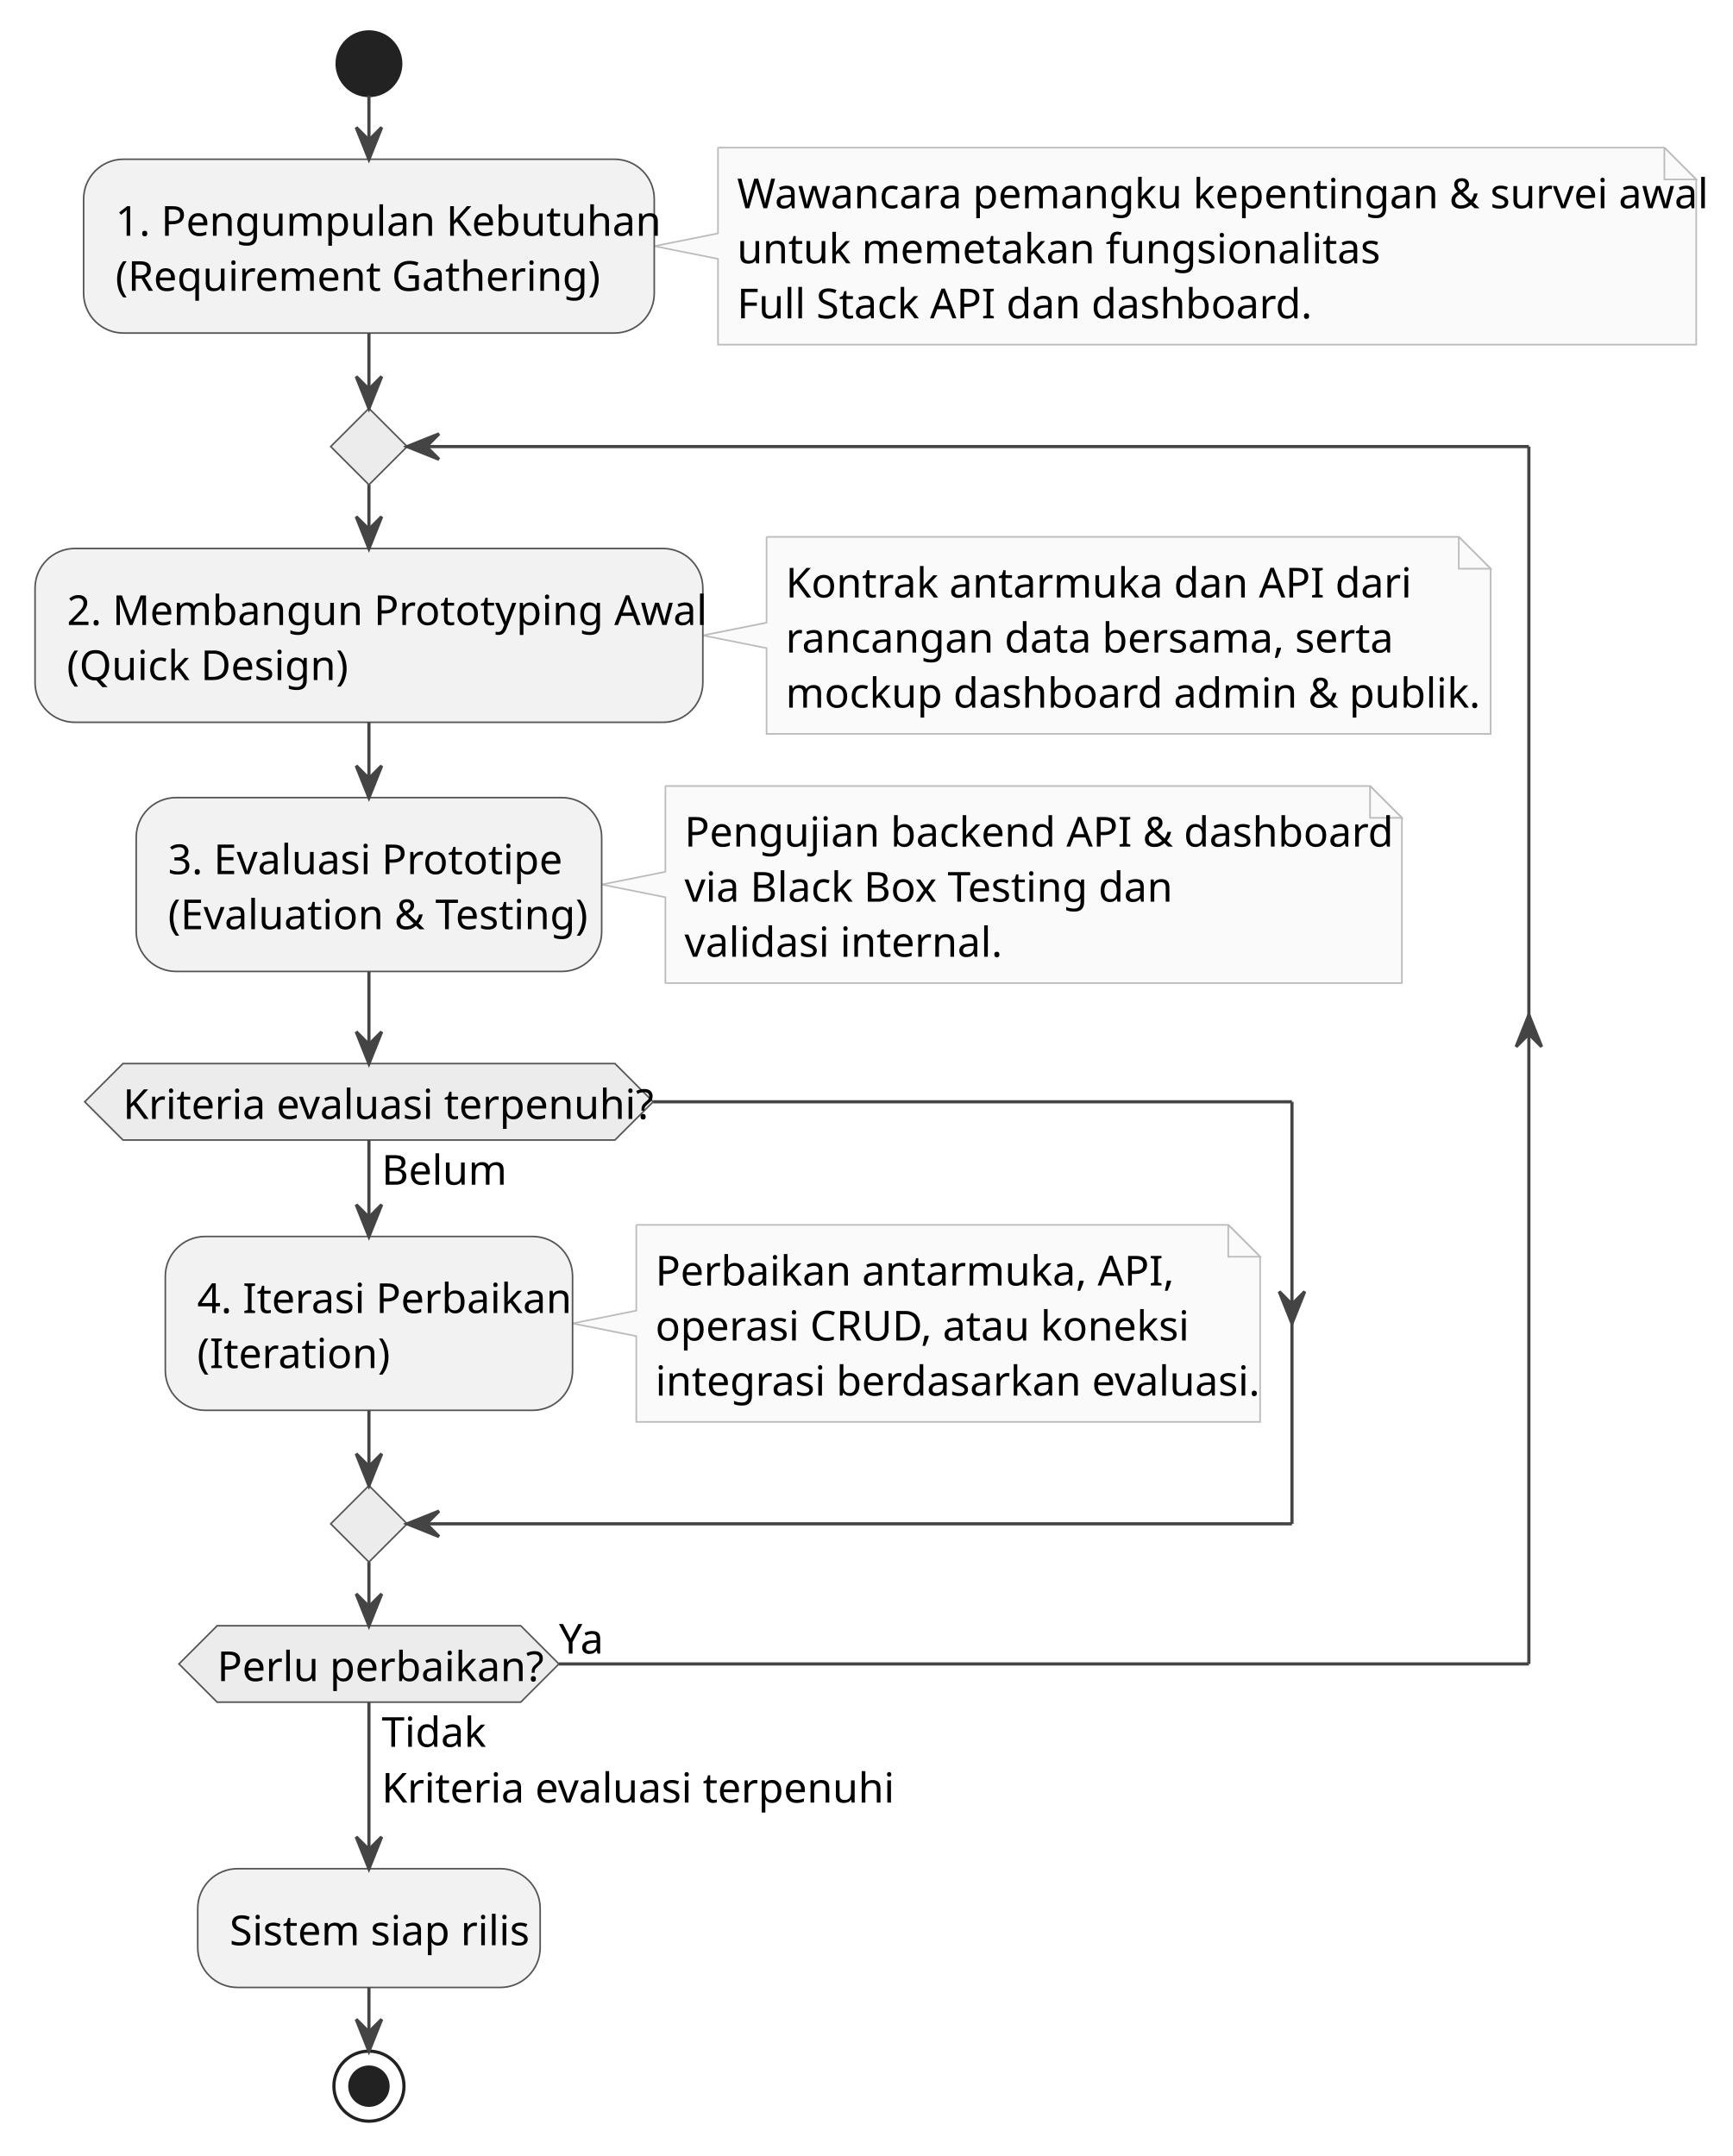
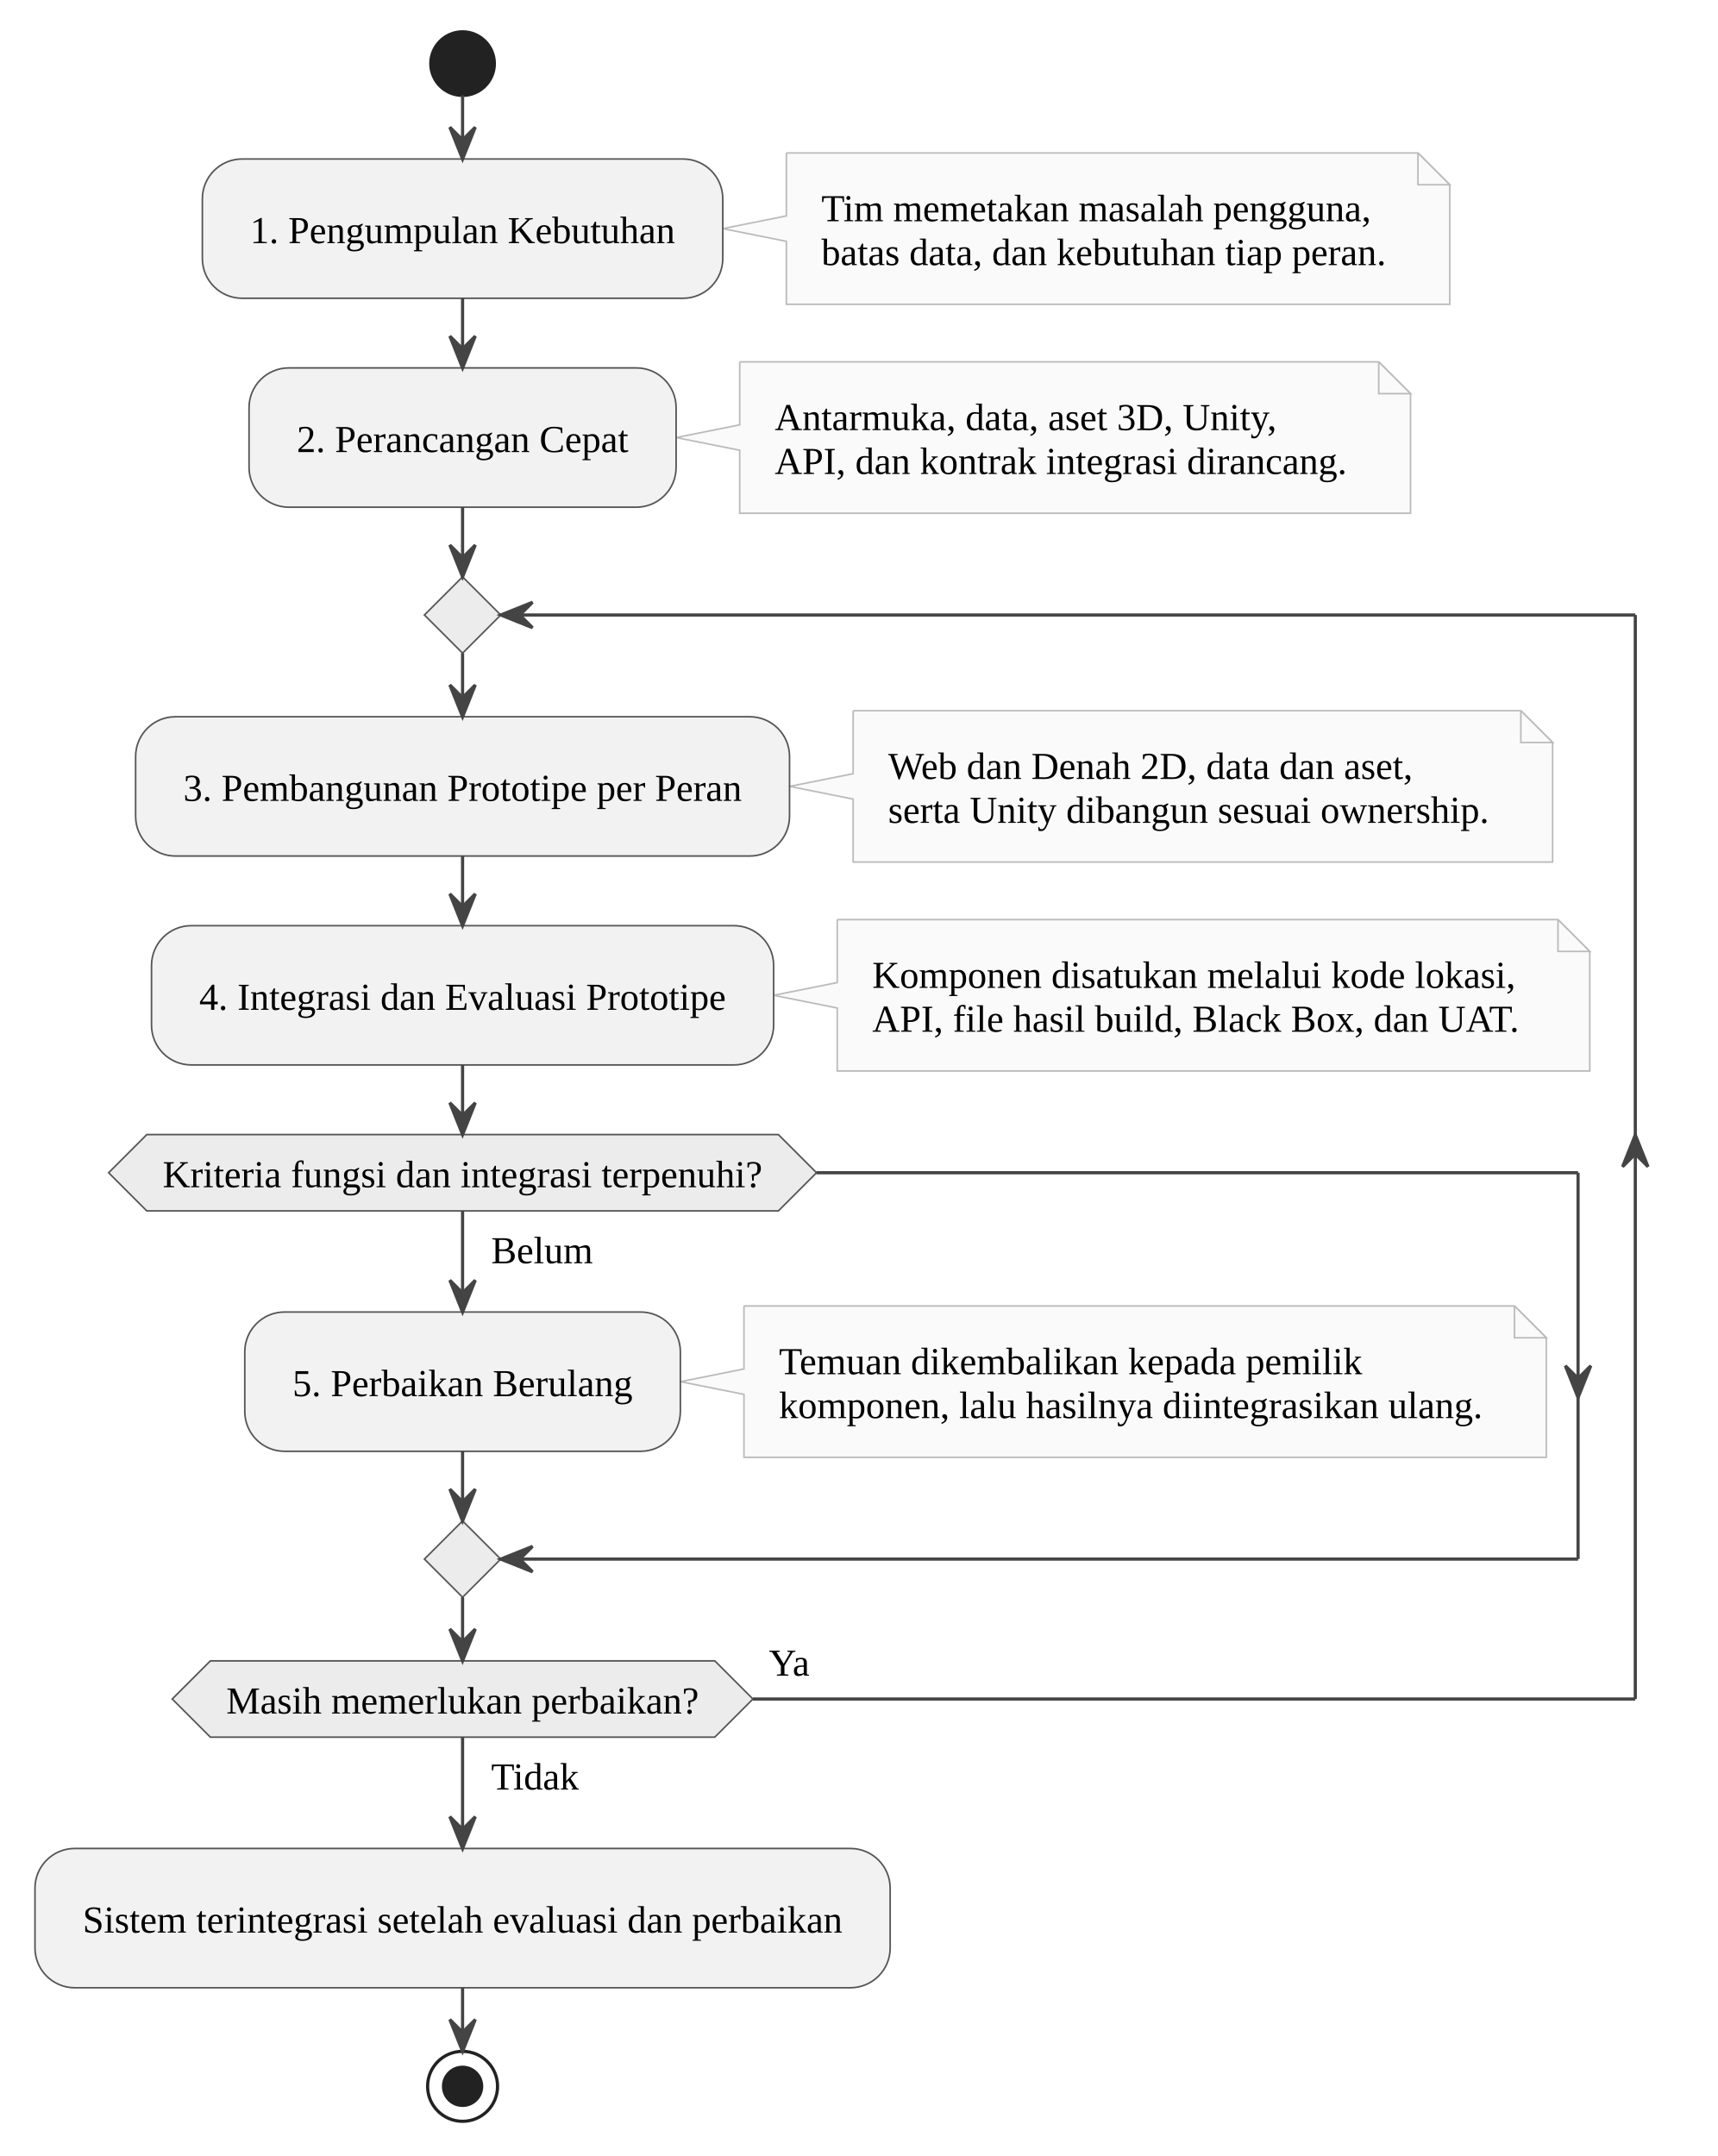
- <svg xmlns="http://www.w3.org/2000/svg" contentStyleType="text/css" height="677px" preserveAspectRatio="none" style="width:544px;height:677px;background:#FFFFFF;" version="1.1" viewBox="0 0 544 677" width="544px" zoomAndPan="magnify">
+ <svg xmlns="http://www.w3.org/2000/svg" contentStyleType="text/css" height="678px" preserveAspectRatio="none" style="width:540px;height:678px;background:#FFFFFF;" version="1.1" viewBox="0 0 540 678" width="540px" zoomAndPan="magnify">
  <defs />
  <g>
-     <ellipse cx="115.821" cy="20" fill="#222222" rx="10" ry="10" style="stroke:#222222;stroke-width:1.0;" />
-     <path d="M225.392,46.355 L225.392,73.291 L205.392,77.291 L225.392,81.291 L225.392,108.228 A0,0 0 0 0 225.392,108.228 L532.494,108.228 A0,0 0 0 0 532.494,108.228 L532.494,56.355 L522.494,46.355 L225.392,46.355 A0,0 0 0 0 225.392,46.355 " fill="#FAFAFA" style="stroke:#BBBBBB;stroke-width:0.5;" />
-     <path d="M522.494,46.355 L522.494,56.355 L532.494,56.355 L522.494,46.355 " fill="#FAFAFA" style="stroke:#BBBBBB;stroke-width:0.5;" />
-     <text fill="#000000" font-family="Segoe UI" font-size="13" lengthAdjust="spacing" textLength="286.102" x="231.392" y="65.383">Wawancara pemangku kepentingan &amp; survei awal</text>
-     <text fill="#000000" font-family="Segoe UI" font-size="13" lengthAdjust="spacing" textLength="187.027" x="231.392" y="82.674">untuk memetakan fungsionalitas</text>
-     <text fill="#000000" font-family="Segoe UI" font-size="13" lengthAdjust="spacing" textLength="169.4" x="231.392" y="99.965">Full Stack API dan dashboard.</text>
-     <rect fill="#F2F2F2" height="54.582" rx="12.5" ry="12.5" style="stroke:#555555;stroke-width:0.5;" width="179.142" x="26.25" y="50" />
-     <text fill="#000000" font-family="Segoe UI" font-size="13" lengthAdjust="spacing" textLength="159.142" x="36.25" y="74.028">1. Pengumpulan Kebutuhan</text>
-     <text fill="#000000" font-family="Segoe UI" font-size="13" lengthAdjust="spacing" textLength="141.991" x="36.25" y="91.319">(Requirement Gathering)</text>
-     <path d="M240.643,168.582 L240.643,195.519 L220.643,199.519 L240.643,203.519 L240.643,230.455 A0,0 0 0 0 240.643,230.455 L467.954,230.455 A0,0 0 0 0 467.954,230.455 L467.954,178.582 L457.954,168.582 L240.643,168.582 A0,0 0 0 0 240.643,168.582 " fill="#FAFAFA" style="stroke:#BBBBBB;stroke-width:0.5;" />
-     <path d="M457.954,168.582 L457.954,178.582 L467.954,178.582 L457.954,168.582 " fill="#FAFAFA" style="stroke:#BBBBBB;stroke-width:0.5;" />
-     <text fill="#000000" font-family="Segoe UI" font-size="13" lengthAdjust="spacing" textLength="182.59" x="246.643" y="187.61">Kontrak antarmuka dan API dari</text>
-     <text fill="#000000" font-family="Segoe UI" font-size="13" lengthAdjust="spacing" textLength="175.64" x="246.643" y="204.901">rancangan data bersama, serta</text>
-     <text fill="#000000" font-family="Segoe UI" font-size="13" lengthAdjust="spacing" textLength="206.311" x="246.643" y="222.192">mockup dashboard admin &amp; publik.</text>
-     <rect fill="#F2F2F2" height="54.582" rx="12.5" ry="12.5" style="stroke:#555555;stroke-width:0.5;" width="209.643" x="11" y="172.227" />
-     <text fill="#000000" font-family="Segoe UI" font-size="13" lengthAdjust="spacing" textLength="189.643" x="21" y="196.256">2. Membangun Prototyping Awal</text>
-     <text fill="#000000" font-family="Segoe UI" font-size="13" lengthAdjust="spacing" textLength="83.77" x="21" y="213.547">(Quick Design)</text>
-     <path d="M208.885,246.81 L208.885,273.746 L188.885,277.746 L208.885,281.746 L208.885,308.683 A0,0 0 0 0 208.885,308.683 L440.101,308.683 A0,0 0 0 0 440.101,308.683 L440.101,256.81 L430.101,246.81 L208.885,246.81 A0,0 0 0 0 208.885,246.81 " fill="#FAFAFA" style="stroke:#BBBBBB;stroke-width:0.5;" />
-     <path d="M430.101,246.81 L430.101,256.81 L440.101,256.81 L430.101,246.81 " fill="#FAFAFA" style="stroke:#BBBBBB;stroke-width:0.5;" />
-     <text fill="#000000" font-family="Segoe UI" font-size="13" lengthAdjust="spacing" textLength="210.215" x="214.885" y="265.838">Pengujian backend API &amp; dashboard</text>
-     <text fill="#000000" font-family="Segoe UI" font-size="13" lengthAdjust="spacing" textLength="144.269" x="214.885" y="283.129">via Black Box Testing dan</text>
-     <text fill="#000000" font-family="Segoe UI" font-size="13" lengthAdjust="spacing" textLength="91.8" x="214.885" y="300.42">validasi internal.</text>
-     <rect fill="#F2F2F2" height="54.582" rx="12.5" ry="12.5" style="stroke:#555555;stroke-width:0.5;" width="146.128" x="42.757" y="250.455" />
-     <text fill="#000000" font-family="Segoe UI" font-size="13" lengthAdjust="spacing" textLength="115.585" x="52.757" y="274.483">3. Evaluasi Prototipe</text>
-     <text fill="#000000" font-family="Segoe UI" font-size="13" lengthAdjust="spacing" textLength="126.128" x="52.757" y="291.774">(Evaluation &amp; Testing)</text>
-     <path d="M199.745,384.619 L199.745,411.556 L179.745,415.556 L199.745,419.556 L199.745,446.492 A0,0 0 0 0 199.745,446.492 L395.584,446.492 A0,0 0 0 0 395.584,446.492 L395.584,394.619 L385.584,384.619 L199.745,384.619 A0,0 0 0 0 199.745,384.619 " fill="#FAFAFA" style="stroke:#BBBBBB;stroke-width:0.5;" />
-     <path d="M385.584,384.619 L385.584,394.619 L395.584,394.619 L385.584,384.619 " fill="#FAFAFA" style="stroke:#BBBBBB;stroke-width:0.5;" />
-     <text fill="#000000" font-family="Segoe UI" font-size="13" lengthAdjust="spacing" textLength="149.462" x="205.745" y="403.647">Perbaikan antarmuka, API,</text>
-     <text fill="#000000" font-family="Segoe UI" font-size="13" lengthAdjust="spacing" textLength="157.581" x="205.745" y="420.938">operasi CRUD, atau koneksi</text>
-     <text fill="#000000" font-family="Segoe UI" font-size="13" lengthAdjust="spacing" textLength="174.84" x="205.745" y="438.229">integrasi berdasarkan evaluasi.</text>
-     <rect fill="#F2F2F2" height="54.582" rx="12.5" ry="12.5" style="stroke:#555555;stroke-width:0.5;" width="127.847" x="51.898" y="388.265" />
-     <text fill="#000000" font-family="Segoe UI" font-size="13" lengthAdjust="spacing" textLength="107.847" x="61.898" y="412.293">4. Iterasi Perbaikan</text>
-     <text fill="#000000" font-family="Segoe UI" font-size="13" lengthAdjust="spacing" textLength="56.17" x="61.898" y="429.584">(Iteration)</text>
-     <polygon fill="#ECECEC" points="38.596,333.974,193.047,333.974,205.047,345.974,193.047,357.974,38.596,357.974,26.596,345.974,38.596,333.974" style="stroke:#555555;stroke-width:0.5;" />
-     <text fill="#000000" font-family="Segoe UI" font-size="13" lengthAdjust="spacing" textLength="35.953" x="119.821" y="372.002">Belum</text>
-     <text fill="#000000" font-family="Segoe UI" font-size="13" lengthAdjust="spacing" textLength="154.451" x="38.596" y="351.356">Kriteria evaluasi terpenuhi?</text>
-     <polygon fill="#ECECEC" points="115.821,466.492,127.821,478.492,115.821,490.492,103.821,478.492,115.821,466.492" style="stroke:#555555;stroke-width:0.5;" />
-     <polygon fill="#ECECEC" points="115.821,128.227,127.821,140.227,115.821,152.227,103.821,140.227,115.821,128.227" style="stroke:#555555;stroke-width:0.5;" />
-     <polygon fill="#ECECEC" points="68.176,510.492,163.467,510.492,175.467,522.492,163.467,534.492,68.176,534.492,56.176,522.492,68.176,510.492" style="stroke:#555555;stroke-width:0.5;" />
-     <text fill="#000000" font-family="Segoe UI" font-size="13" lengthAdjust="spacing" textLength="30.691" x="119.821" y="548.52">Tidak</text>
-     <text fill="#000000" font-family="Segoe UI" font-size="13" lengthAdjust="spacing" textLength="95.291" x="68.176" y="527.875">Perlu perbaikan?</text>
-     <text fill="#000000" font-family="Segoe UI" font-size="13" lengthAdjust="spacing" textLength="13.8" x="175.467" y="519.23">Ya</text>
-     <rect fill="#F2F2F2" height="37.291" rx="12.5" ry="12.5" style="stroke:#555555;stroke-width:0.5;" width="107.496" x="62.073" y="586.783" />
-     <text fill="#000000" font-family="Segoe UI" font-size="13" lengthAdjust="spacing" textLength="87.496" x="72.073" y="610.812">Sistem siap rilis</text>
-     <ellipse cx="115.821" cy="655.074" fill="none" rx="11" ry="11" style="stroke:#222222;stroke-width:1.0;" />
-     <ellipse cx="115.821" cy="655.074" fill="#222222" rx="6" ry="6" style="stroke:#222222;stroke-width:1.0;" />
-     <line style="stroke:#444444;stroke-width:1.0;" x1="115.821" x2="115.821" y1="30" y2="50" />
-     <polygon fill="#444444" points="111.821,40,115.821,50,119.821,40,115.821,44" style="stroke:#444444;stroke-width:1.0;" />
-     <line style="stroke:#444444;stroke-width:1.0;" x1="115.821" x2="115.821" y1="226.81" y2="250.455" />
-     <polygon fill="#444444" points="111.821,240.455,115.821,250.455,119.821,240.455,115.821,244.455" style="stroke:#444444;stroke-width:1.0;" />
-     <line style="stroke:#444444;stroke-width:1.0;" x1="115.821" x2="115.821" y1="357.974" y2="388.265" />
-     <polygon fill="#444444" points="111.821,378.265,115.821,388.265,119.821,378.265,115.821,382.265" style="stroke:#444444;stroke-width:1.0;" />
-     <line style="stroke:#444444;stroke-width:1.0;" x1="205.047" x2="405.584" y1="345.974" y2="345.974" />
-     <polygon fill="#444444" points="401.584,405.556,405.584,415.556,409.584,405.556,405.584,409.556" style="stroke:#444444;stroke-width:1.0;" />
-     <line style="stroke:#444444;stroke-width:1.0;" x1="405.584" x2="405.584" y1="345.974" y2="478.492" />
-     <line style="stroke:#444444;stroke-width:1.0;" x1="405.584" x2="127.821" y1="478.492" y2="478.492" />
-     <polygon fill="#444444" points="137.821,474.492,127.821,478.492,137.821,482.492,133.821,478.492" style="stroke:#444444;stroke-width:1.0;" />
-     <line style="stroke:#444444;stroke-width:1.0;" x1="115.821" x2="115.821" y1="442.847" y2="466.492" />
-     <polygon fill="#444444" points="111.821,456.492,115.821,466.492,119.821,456.492,115.821,460.492" style="stroke:#444444;stroke-width:1.0;" />
-     <line style="stroke:#444444;stroke-width:1.0;" x1="115.821" x2="115.821" y1="305.037" y2="333.974" />
-     <polygon fill="#444444" points="111.821,323.974,115.821,333.974,119.821,323.974,115.821,327.974" style="stroke:#444444;stroke-width:1.0;" />
-     <line style="stroke:#444444;stroke-width:1.0;" x1="115.821" x2="115.821" y1="152.227" y2="172.227" />
-     <polygon fill="#444444" points="111.821,162.227,115.821,172.227,119.821,162.227,115.821,166.227" style="stroke:#444444;stroke-width:1.0;" />
-     <line style="stroke:#444444;stroke-width:1.0;" x1="175.467" x2="479.954" y1="522.492" y2="522.492" />
-     <polygon fill="#444444" points="475.954,328.683,479.954,318.683,483.954,328.683,479.954,324.683" style="stroke:#444444;stroke-width:1.0;" />
-     <line style="stroke:#444444;stroke-width:1.0;" x1="479.954" x2="479.954" y1="140.227" y2="522.492" />
-     <line style="stroke:#444444;stroke-width:1.0;" x1="479.954" x2="127.821" y1="140.227" y2="140.227" />
-     <polygon fill="#444444" points="137.821,136.227,127.821,140.227,137.821,144.227,133.821,140.227" style="stroke:#444444;stroke-width:1.0;" />
-     <line style="stroke:#444444;stroke-width:1.0;" x1="115.821" x2="115.821" y1="490.492" y2="510.492" />
-     <polygon fill="#444444" points="111.821,500.492,115.821,510.492,119.821,500.492,115.821,504.492" style="stroke:#444444;stroke-width:1.0;" />
-     <line style="stroke:#444444;stroke-width:1.0;" x1="115.821" x2="115.821" y1="104.582" y2="128.227" />
-     <polygon fill="#444444" points="111.821,118.228,115.821,128.227,119.821,118.228,115.821,122.228" style="stroke:#444444;stroke-width:1.0;" />
-     <line style="stroke:#444444;stroke-width:1.0;" x1="115.821" x2="115.821" y1="534.492" y2="586.783" />
-     <polygon fill="#444444" points="111.821,576.783,115.821,586.783,119.821,576.783,115.821,580.783" style="stroke:#444444;stroke-width:1.0;" />
-     <text fill="#000000" font-family="Segoe UI" font-size="13" lengthAdjust="spacing" textLength="148.624" x="119.821" y="566.02">Kriteria evaluasi terpenuhi</text>
-     <line style="stroke:#444444;stroke-width:1.0;" x1="115.821" x2="115.821" y1="624.074" y2="644.074" />
-     <polygon fill="#444444" points="111.821,634.074,115.821,644.074,119.821,634.074,115.821,638.074" style="stroke:#444444;stroke-width:1.0;" />
+     <ellipse cx="145.458" cy="20" fill="#222222" rx="10" ry="10" style="stroke:#222222;stroke-width:1.0;" />
+     <path d="M247.281,48.101 L247.281,67.899 L227.281,71.899 L247.281,75.899 L247.281,95.698 A0,0 0 0 0 247.281,95.698 L455.879,95.698 A0,0 0 0 0 455.879,95.698 L455.879,58.101 L445.879,48.101 L247.281,48.101 A0,0 0 0 0 247.281,48.101 " fill="#FAFAFA" style="stroke:#BBBBBB;stroke-width:0.5;" />
+     <path d="M445.879,48.101 L445.879,58.101 L455.879,58.101 L445.879,48.101 " fill="#FAFAFA" style="stroke:#BBBBBB;stroke-width:0.5;" />
+     <text fill="#000000" font-family="Times New Roman" font-size="12" lengthAdjust="spacing" textLength="173.273" x="258.281" y="69.559">Tim memetakan masalah pengguna,</text>
+     <text fill="#000000" font-family="Times New Roman" font-size="12" lengthAdjust="spacing" textLength="177.598" x="258.281" y="83.357">batas data, dan kebutuhan tiap peran.</text>
+     <rect fill="#F2F2F2" height="43.799" rx="12.5" ry="12.5" style="stroke:#555555;stroke-width:0.5;" width="163.647" x="63.635" y="50" />
+     <text fill="#000000" font-family="Times New Roman" font-size="12" lengthAdjust="spacing" textLength="133.647" x="78.635" y="76.458">1. Pengumpulan Kebutuhan</text>
+     <path d="M232.603,113.799 L232.603,133.598 L212.603,137.598 L232.603,141.598 L232.603,161.397 A0,0 0 0 0 232.603,161.397 L443.551,161.397 A0,0 0 0 0 443.551,161.397 L443.551,123.799 L433.551,113.799 L232.603,113.799 A0,0 0 0 0 232.603,113.799 " fill="#FAFAFA" style="stroke:#BBBBBB;stroke-width:0.5;" />
+     <path d="M433.551,113.799 L433.551,123.799 L443.551,123.799 L433.551,113.799 " fill="#FAFAFA" style="stroke:#BBBBBB;stroke-width:0.5;" />
+     <text fill="#000000" font-family="Times New Roman" font-size="12" lengthAdjust="spacing" textLength="158.625" x="243.603" y="135.257">Antarmuka, data, aset 3D, Unity,</text>
+     <text fill="#000000" font-family="Times New Roman" font-size="12" lengthAdjust="spacing" textLength="179.947" x="243.603" y="149.056">API, dan kontrak integrasi dirancang.</text>
+     <rect fill="#F2F2F2" height="43.799" rx="12.5" ry="12.5" style="stroke:#555555;stroke-width:0.5;" width="134.291" x="78.312" y="115.698" />
+     <text fill="#000000" font-family="Times New Roman" font-size="12" lengthAdjust="spacing" textLength="104.291" x="93.312" y="142.156">2. Perancangan Cepat</text>
+     <path d="M268.272,223.497 L268.272,243.296 L248.273,247.296 L268.272,251.296 L268.272,271.095 A0,0 0 0 0 268.272,271.095 L488.237,271.095 A0,0 0 0 0 488.237,271.095 L488.237,233.497 L478.237,223.497 L268.272,223.497 A0,0 0 0 0 268.272,223.497 " fill="#FAFAFA" style="stroke:#BBBBBB;stroke-width:0.5;" />
+     <path d="M478.237,223.497 L478.237,233.497 L488.237,233.497 L478.237,223.497 " fill="#FAFAFA" style="stroke:#BBBBBB;stroke-width:0.5;" />
+     <text fill="#000000" font-family="Times New Roman" font-size="12" lengthAdjust="spacing" textLength="165.932" x="279.272" y="244.955">Web dan Denah 2D, data dan aset,</text>
+     <text fill="#000000" font-family="Times New Roman" font-size="12" lengthAdjust="spacing" textLength="188.965" x="279.272" y="258.754">serta Unity dibangun sesuai ownership.</text>
+     <rect fill="#F2F2F2" height="43.799" rx="12.5" ry="12.5" style="stroke:#555555;stroke-width:0.5;" width="205.629" x="42.644" y="225.397" />
+     <text fill="#000000" font-family="Times New Roman" font-size="12" lengthAdjust="spacing" textLength="175.629" x="57.644" y="251.855">3. Pembangunan Prototipe per Peran</text>
+     <path d="M263.272,289.195 L263.272,308.994 L243.272,312.994 L263.272,316.994 L263.272,336.793 A0,0 0 0 0 263.272,336.793 L499.912,336.793 A0,0 0 0 0 499.912,336.793 L499.912,299.195 L489.912,289.195 L263.272,289.195 A0,0 0 0 0 263.272,289.195 " fill="#FAFAFA" style="stroke:#BBBBBB;stroke-width:0.5;" />
+     <path d="M489.912,289.195 L489.912,299.195 L499.912,299.195 L489.912,289.195 " fill="#FAFAFA" style="stroke:#BBBBBB;stroke-width:0.5;" />
+     <text fill="#000000" font-family="Times New Roman" font-size="12" lengthAdjust="spacing" textLength="202.295" x="274.272" y="310.653">Komponen disatukan melalui kode lokasi,</text>
+     <text fill="#000000" font-family="Times New Roman" font-size="12" lengthAdjust="spacing" textLength="205.641" x="274.272" y="324.452">API, file hasil build, Black Box, dan UAT.</text>
+     <rect fill="#F2F2F2" height="43.799" rx="12.5" ry="12.5" style="stroke:#555555;stroke-width:0.5;" width="195.627" x="47.645" y="291.095" />
+     <text fill="#000000" font-family="Times New Roman" font-size="12" lengthAdjust="spacing" textLength="165.627" x="62.645" y="317.553">4. Integrasi dan Evaluasi Prototipe</text>
+     <path d="M233.942,410.692 L233.942,430.491 L213.942,434.491 L233.942,438.491 L233.942,458.29 A0,0 0 0 0 233.942,458.29 L486.228,458.29 A0,0 0 0 0 486.228,458.29 L486.228,420.692 L476.228,410.692 L233.942,410.692 A0,0 0 0 0 233.942,410.692 " fill="#FAFAFA" style="stroke:#BBBBBB;stroke-width:0.5;" />
+     <path d="M476.228,410.692 L476.228,420.692 L486.228,420.692 L476.228,410.692 " fill="#FAFAFA" style="stroke:#BBBBBB;stroke-width:0.5;" />
+     <text fill="#000000" font-family="Times New Roman" font-size="12" lengthAdjust="spacing" textLength="184.272" x="244.942" y="432.15">Temuan dikembalikan kepada pemilik</text>
+     <text fill="#000000" font-family="Times New Roman" font-size="12" lengthAdjust="spacing" textLength="221.285" x="244.942" y="445.949">komponen, lalu hasilnya diintegrasikan ulang.</text>
+     <rect fill="#F2F2F2" height="43.799" rx="12.5" ry="12.5" style="stroke:#555555;stroke-width:0.5;" width="136.969" x="76.974" y="412.592" />
+     <text fill="#000000" font-family="Times New Roman" font-size="12" lengthAdjust="spacing" textLength="106.969" x="91.974" y="439.05">5. Perbaikan Berulang</text>
+     <polygon fill="#ECECEC" points="46.157,356.793,244.759,356.793,256.759,368.793,244.759,380.793,46.157,380.793,34.157,368.793,46.157,356.793" style="stroke:#555555;stroke-width:0.5;" />
+     <text fill="#000000" font-family="Times New Roman" font-size="12" lengthAdjust="spacing" textLength="31.998" x="154.458" y="397.251">Belum</text>
+     <text fill="#000000" font-family="Times New Roman" font-size="12" lengthAdjust="spacing" textLength="188.602" x="51.157" y="373.352">Kriteria fungsi dan integrasi terpenuhi?</text>
+     <polygon fill="#ECECEC" points="145.458,478.29,157.458,490.29,145.458,502.29,133.458,490.29,145.458,478.29" style="stroke:#555555;stroke-width:0.5;" />
+     <polygon fill="#ECECEC" points="145.458,181.397,157.458,193.397,145.458,205.397,133.458,193.397,145.458,181.397" style="stroke:#555555;stroke-width:0.5;" />
+     <polygon fill="#ECECEC" points="66.152,522.29,224.764,522.29,236.764,534.29,224.764,546.29,66.152,546.29,54.152,534.29,66.152,522.29" style="stroke:#555555;stroke-width:0.5;" />
+     <text fill="#000000" font-family="Times New Roman" font-size="12" lengthAdjust="spacing" textLength="27.99" x="154.458" y="562.748">Tidak</text>
+     <text fill="#000000" font-family="Times New Roman" font-size="12" lengthAdjust="spacing" textLength="148.611" x="71.152" y="538.849">Masih memerlukan perbaikan?</text>
+     <text fill="#000000" font-family="Times New Roman" font-size="12" lengthAdjust="spacing" textLength="13.992" x="241.764" y="526.949">Ya</text>
+     <rect fill="#F2F2F2" height="43.799" rx="12.5" ry="12.5" style="stroke:#555555;stroke-width:0.5;" width="268.916" x="11" y="581.29" />
+     <text fill="#000000" font-family="Times New Roman" font-size="12" lengthAdjust="spacing" textLength="238.916" x="26" y="607.748">Sistem terintegrasi setelah evaluasi dan perbaikan</text>
+     <ellipse cx="145.458" cy="656.089" fill="none" rx="11" ry="11" style="stroke:#222222;stroke-width:1.0;" />
+     <ellipse cx="145.458" cy="656.089" fill="#222222" rx="6" ry="6" style="stroke:#222222;stroke-width:1.0;" />
+     <line style="stroke:#444444;stroke-width:1.0;" x1="145.458" x2="145.458" y1="30" y2="50" />
+     <polygon fill="#444444" points="141.458,40,145.458,50,149.458,40,145.458,44" style="stroke:#444444;stroke-width:1.0;" />
+     <line style="stroke:#444444;stroke-width:1.0;" x1="145.458" x2="145.458" y1="93.799" y2="115.698" />
+     <polygon fill="#444444" points="141.458,105.698,145.458,115.698,149.458,105.698,145.458,109.698" style="stroke:#444444;stroke-width:1.0;" />
+     <line style="stroke:#444444;stroke-width:1.0;" x1="145.458" x2="145.458" y1="269.195" y2="291.095" />
+     <polygon fill="#444444" points="141.458,281.095,145.458,291.095,149.458,281.095,145.458,285.095" style="stroke:#444444;stroke-width:1.0;" />
+     <line style="stroke:#444444;stroke-width:1.0;" x1="145.458" x2="145.458" y1="380.793" y2="412.592" />
+     <polygon fill="#444444" points="141.458,402.592,145.458,412.592,149.458,402.592,145.458,406.592" style="stroke:#444444;stroke-width:1.0;" />
+     <line style="stroke:#444444;stroke-width:1.0;" x1="256.759" x2="496.228" y1="368.793" y2="368.793" />
+     <polygon fill="#444444" points="492.228,429.491,496.228,439.491,500.228,429.491,496.228,433.491" style="stroke:#444444;stroke-width:1.0;" />
+     <line style="stroke:#444444;stroke-width:1.0;" x1="496.228" x2="496.228" y1="368.793" y2="490.29" />
+     <line style="stroke:#444444;stroke-width:1.0;" x1="496.228" x2="157.458" y1="490.29" y2="490.29" />
+     <polygon fill="#444444" points="167.458,486.29,157.458,490.29,167.458,494.29,163.458,490.29" style="stroke:#444444;stroke-width:1.0;" />
+     <line style="stroke:#444444;stroke-width:1.0;" x1="145.458" x2="145.458" y1="456.391" y2="478.29" />
+     <polygon fill="#444444" points="141.458,468.29,145.458,478.29,149.458,468.29,145.458,472.29" style="stroke:#444444;stroke-width:1.0;" />
+     <line style="stroke:#444444;stroke-width:1.0;" x1="145.458" x2="145.458" y1="334.894" y2="356.793" />
+     <polygon fill="#444444" points="141.458,346.793,145.458,356.793,149.458,346.793,145.458,350.793" style="stroke:#444444;stroke-width:1.0;" />
+     <line style="stroke:#444444;stroke-width:1.0;" x1="145.458" x2="145.458" y1="205.397" y2="225.397" />
+     <polygon fill="#444444" points="141.458,215.397,145.458,225.397,149.458,215.397,145.458,219.397" style="stroke:#444444;stroke-width:1.0;" />
+     <line style="stroke:#444444;stroke-width:1.0;" x1="236.764" x2="514.227" y1="534.29" y2="534.29" />
+     <polygon fill="#444444" points="510.228,366.894,514.227,356.894,518.227,366.894,514.227,362.894" style="stroke:#444444;stroke-width:1.0;" />
+     <line style="stroke:#444444;stroke-width:1.0;" x1="514.227" x2="514.227" y1="193.397" y2="534.29" />
+     <line style="stroke:#444444;stroke-width:1.0;" x1="514.227" x2="157.458" y1="193.397" y2="193.397" />
+     <polygon fill="#444444" points="167.458,189.397,157.458,193.397,167.458,197.397,163.458,193.397" style="stroke:#444444;stroke-width:1.0;" />
+     <line style="stroke:#444444;stroke-width:1.0;" x1="145.458" x2="145.458" y1="502.29" y2="522.29" />
+     <polygon fill="#444444" points="141.458,512.29,145.458,522.29,149.458,512.29,145.458,516.29" style="stroke:#444444;stroke-width:1.0;" />
+     <line style="stroke:#444444;stroke-width:1.0;" x1="145.458" x2="145.458" y1="159.497" y2="181.397" />
+     <polygon fill="#444444" points="141.458,171.397,145.458,181.397,149.458,171.397,145.458,175.397" style="stroke:#444444;stroke-width:1.0;" />
+     <line style="stroke:#444444;stroke-width:1.0;" x1="145.458" x2="145.458" y1="546.29" y2="581.29" />
+     <polygon fill="#444444" points="141.458,571.29,145.458,581.29,149.458,571.29,145.458,575.29" style="stroke:#444444;stroke-width:1.0;" />
+     <line style="stroke:#444444;stroke-width:1.0;" x1="145.458" x2="145.458" y1="625.089" y2="645.089" />
+     <polygon fill="#444444" points="141.458,635.089,145.458,645.089,149.458,635.089,145.458,639.089" style="stroke:#444444;stroke-width:1.0;" />
  </g>
</svg>
